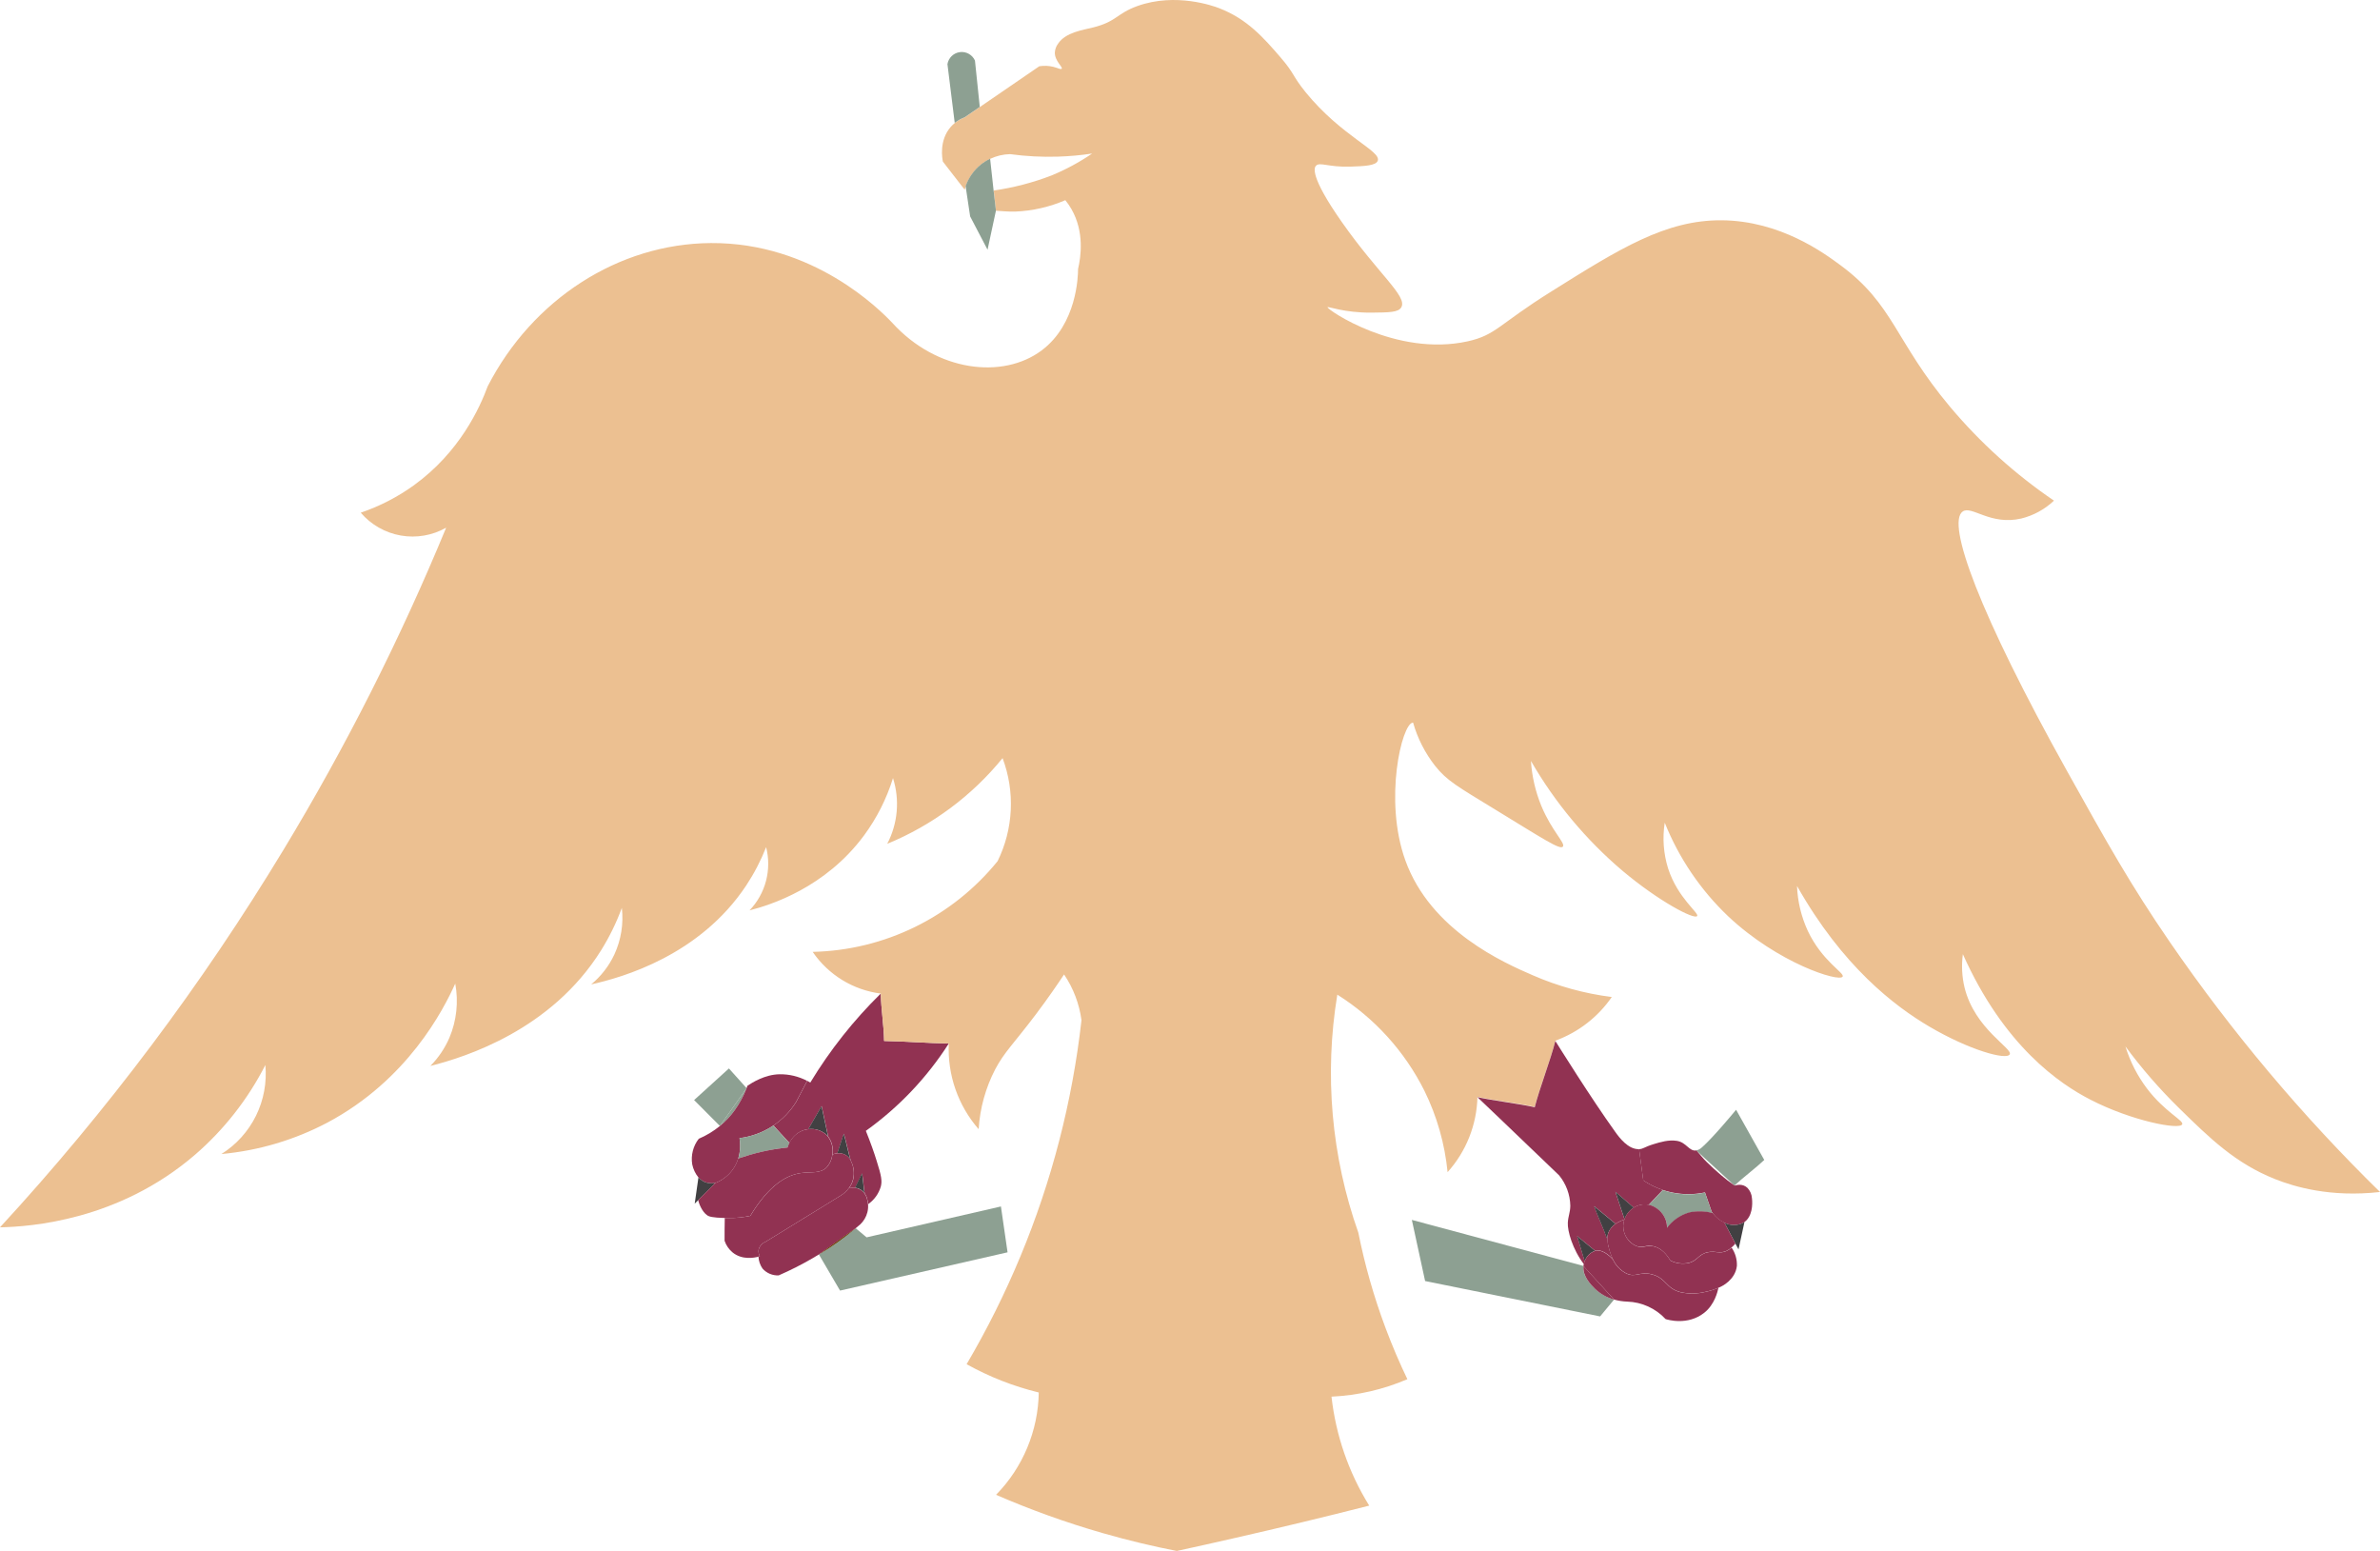
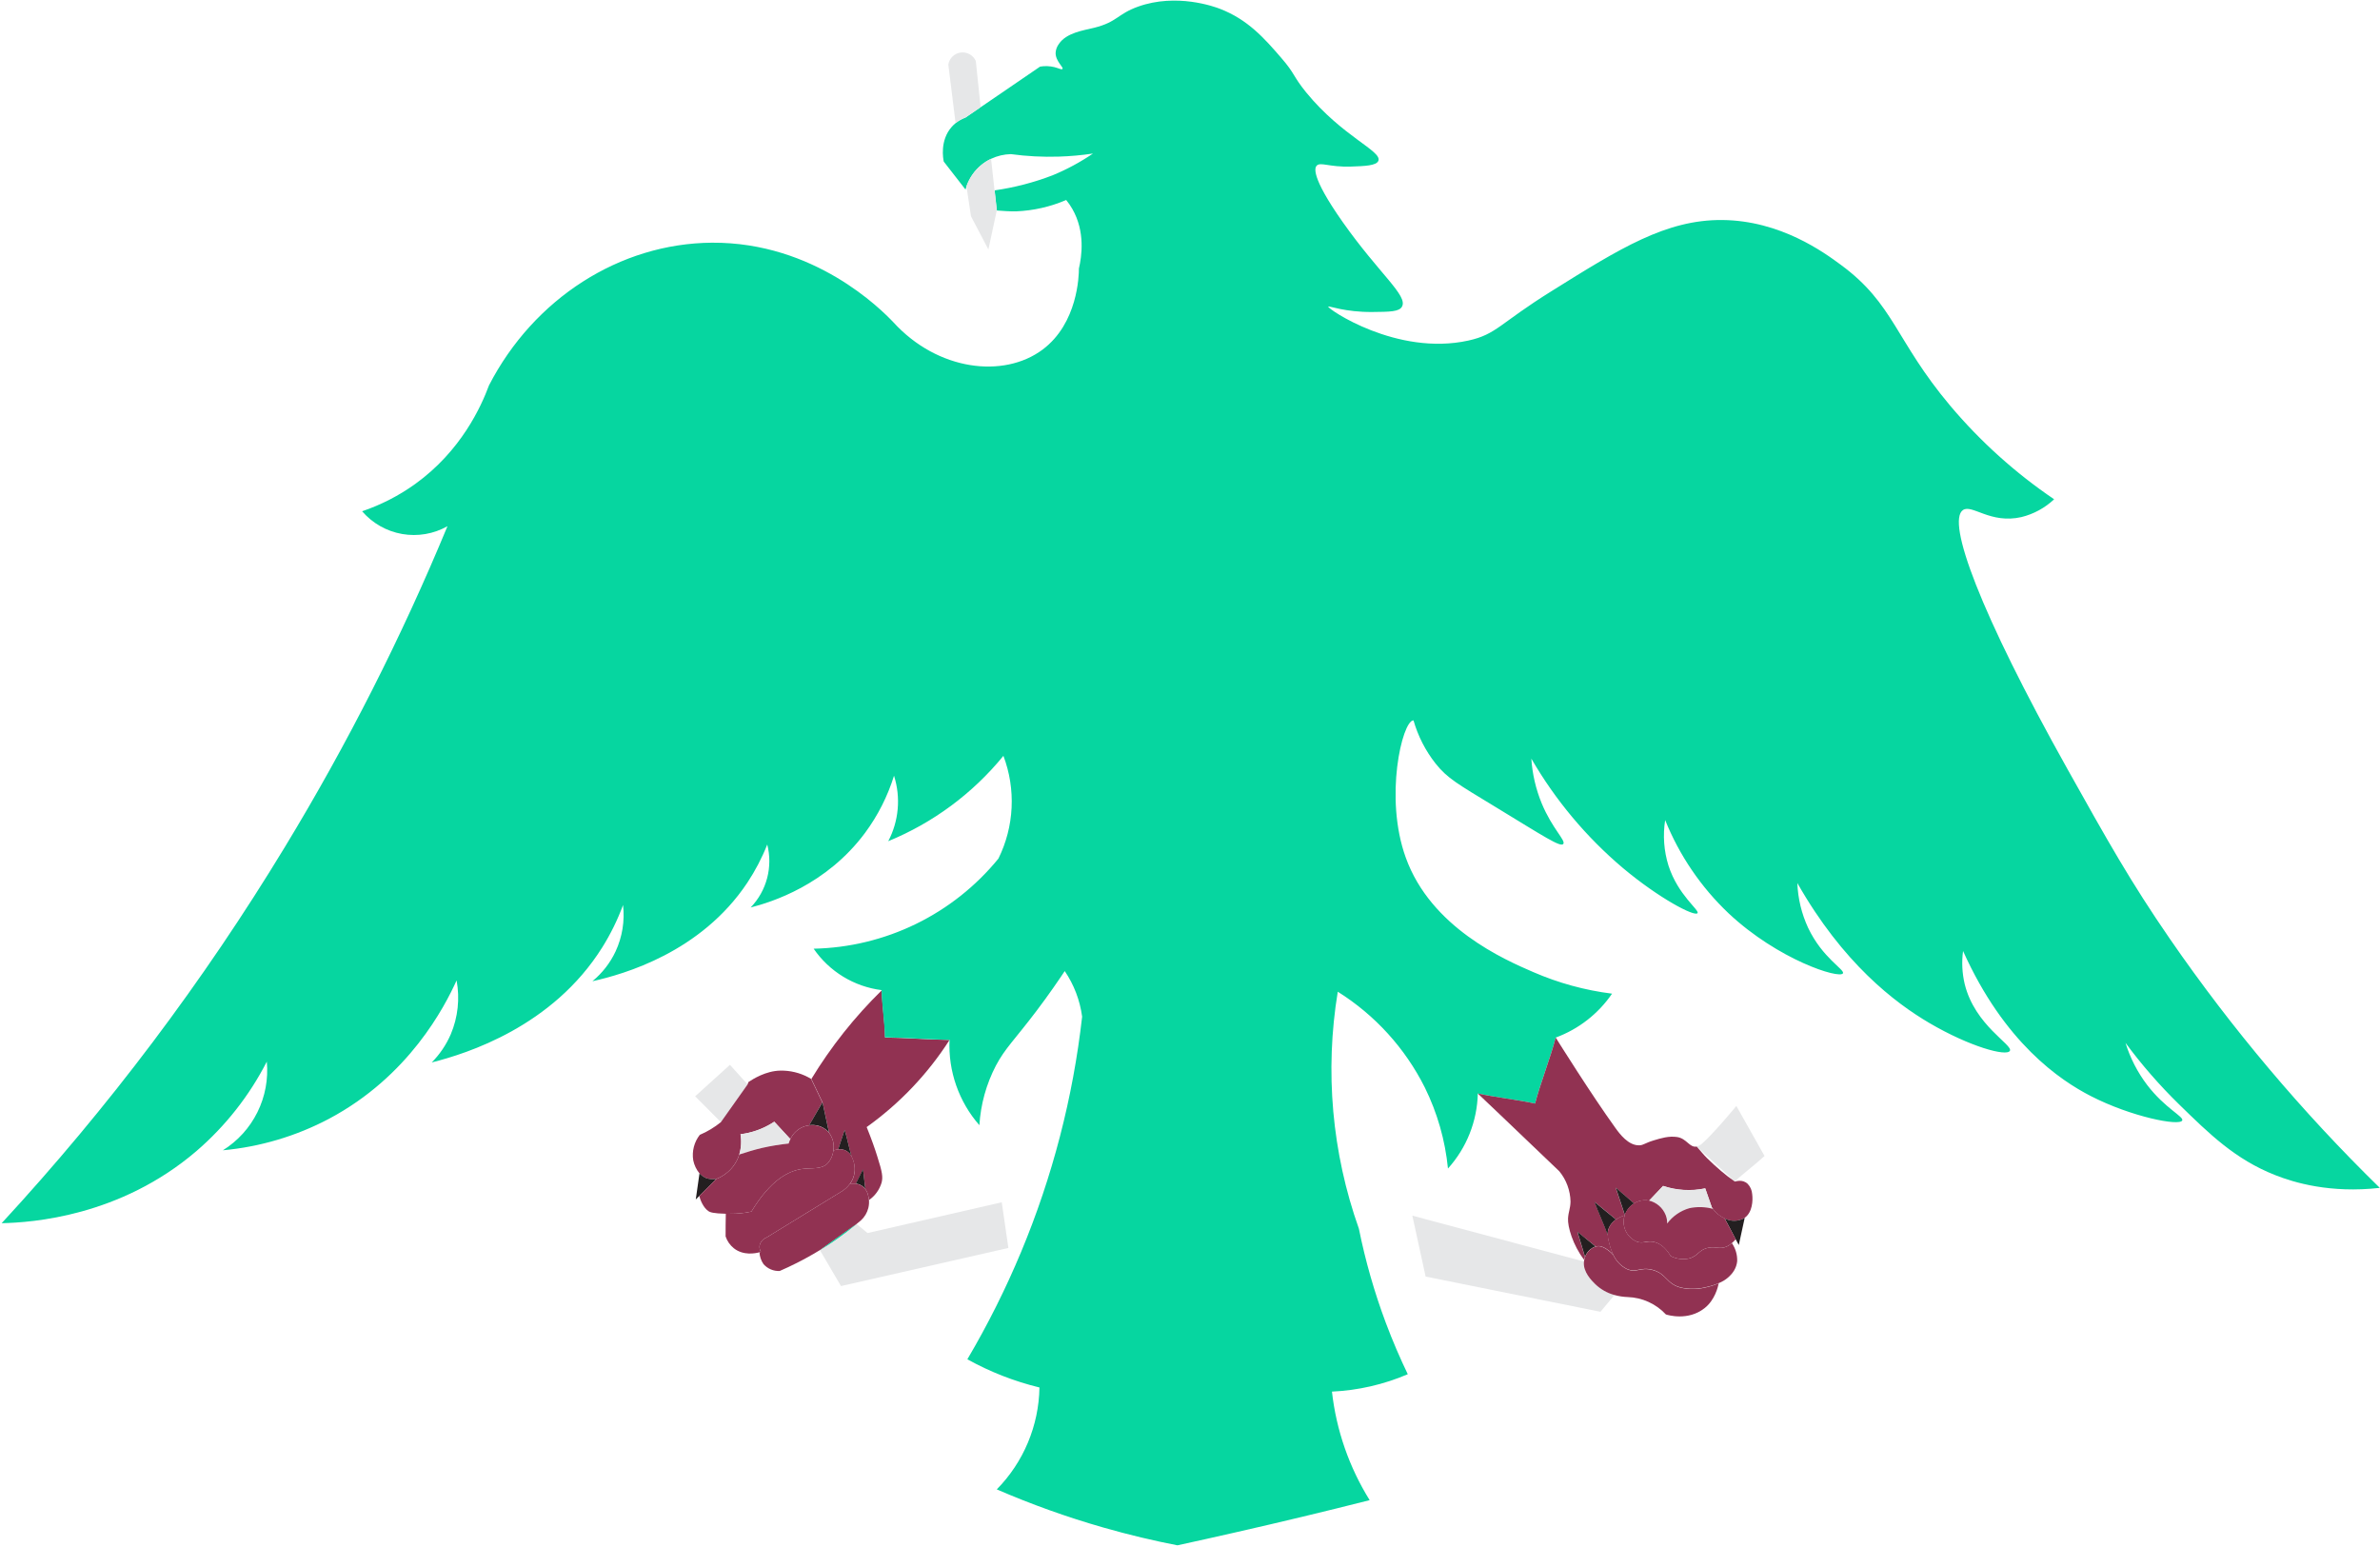
- <svg xmlns="http://www.w3.org/2000/svg" width="221" height="144" viewBox="0 0 221 144" fill="none">
-   <path d="M149.879 120.659C149.469 121.147 148.988 121.728 148.58 122.224L132.332 118.939L131.1 113.263L147.031 117.536C146.927 118.493 147.754 119.312 148.071 119.622C148.573 120.113 149.192 120.466 149.869 120.649L149.879 120.659Z" fill="#8DA092" />
-   <path d="M93.559 116.272L78.005 119.825C77.415 118.822 76.63 117.479 76.04 116.47C77.233 115.738 78.374 114.924 79.455 114.035L80.469 114.882L92.943 112.015L93.559 116.272Z" fill="#8DA092" />
-   <path d="M79.455 114.035C78.374 114.924 77.233 115.738 76.04 116.47L79.455 114.035Z" fill="#6A3E00" />
-   <path d="M69.327 101.029L66.848 104.541L64.452 102.137L67.685 99.201C68.122 99.692 68.891 100.539 69.327 101.029Z" fill="#8DA092" />
-   <path d="M69.328 101.029C69.048 101.75 68.68 102.434 68.233 103.065C67.84 103.618 67.374 104.115 66.848 104.543L69.328 101.029Z" fill="#8DA092" />
-   <path d="M74.949 100.354L73.922 102.312C73.381 103.185 72.659 103.933 71.807 104.504L71.612 104.629C70.717 105.187 69.713 105.543 68.667 105.672C68.776 106.302 68.737 106.949 68.553 107.562C68.428 107.967 68.232 108.347 67.973 108.683C67.567 109.203 67.028 109.604 66.414 109.843C66.092 109.892 65.763 109.861 65.455 109.754C65.229 109.65 65.025 109.503 64.855 109.322C64.567 108.969 64.369 108.551 64.278 108.104C64.21 107.688 64.229 107.262 64.334 106.853C64.438 106.444 64.626 106.062 64.886 105.729C65.592 105.428 66.253 105.029 66.848 104.543C67.374 104.115 67.84 103.618 68.233 103.065C68.68 102.434 69.048 101.75 69.327 101.029C69.356 100.951 69.382 100.878 69.405 100.807C69.803 100.547 70.999 99.765 72.384 99.741C73.276 99.727 74.158 99.937 74.949 100.354Z" fill="#913252" />
-   <path d="M88.102 96.884C86.073 100.054 83.459 102.807 80.401 104.994C80.846 106.1 81.181 107.051 81.402 107.776C81.854 109.191 81.921 109.661 81.789 110.169C81.595 110.83 81.181 111.405 80.617 111.798C80.605 111.668 80.582 111.539 80.549 111.413C80.512 111.191 80.423 110.982 80.29 110.803C80.191 110.2 80.157 109.549 80.058 108.946C79.868 109.345 79.59 109.893 79.401 110.292C79.211 110.271 79.019 110.279 78.832 110.315C79.079 109.994 79.233 109.61 79.278 109.207C79.329 108.707 79.233 108.203 79 107.758C78.766 106.944 78.595 106.071 78.359 105.255C78.174 105.818 77.938 106.522 77.753 107.08C77.61 107.095 77.469 107.125 77.332 107.168H77.306C77.351 106.883 77.338 106.591 77.27 106.31C77.201 106.028 77.077 105.764 76.906 105.531C76.713 104.658 76.487 103.563 76.295 102.692C75.923 103.328 75.445 104.181 75.071 104.817V104.835C74.91 104.853 74.751 104.889 74.598 104.942C74.316 105.043 74.057 105.199 73.836 105.401C73.615 105.604 73.437 105.848 73.311 106.12L71.817 104.499C72.67 103.927 73.391 103.18 73.933 102.306L74.959 100.349C75.073 100.409 75.17 100.466 75.242 100.51C77.072 97.492 79.271 94.714 81.789 92.244C81.815 93.711 82.07 95.179 82.096 96.647C83.972 96.678 86.204 96.858 88.102 96.884Z" fill="#913252" />
-   <path d="M221 110.671C216.379 111.193 213.027 110.178 211.259 109.475C207.564 108.004 205.188 105.674 202.327 102.869C200.522 101.1 198.861 99.189 197.361 97.154C197.796 98.564 198.473 99.888 199.362 101.065C201.028 103.254 202.792 104.026 202.634 104.386C202.395 104.936 197.914 104.06 194.125 102.107C191.266 100.64 186.1 97.154 182.266 88.59C182.127 89.621 182.179 90.668 182.42 91.68C183.371 95.551 186.934 97.347 186.617 97.897C186.3 98.447 182.88 97.506 179.148 95.311C175.92 93.411 171.078 89.717 166.866 82.255C166.921 83.698 167.261 85.116 167.866 86.427C169.202 89.26 171.312 90.337 171.102 90.676C170.774 91.213 165.096 89.425 160.475 85.076C157.911 82.637 155.902 79.673 154.583 76.385C154.36 77.803 154.466 79.253 154.893 80.624C155.787 83.397 157.814 84.782 157.588 85.055C157.312 85.402 154.019 83.674 150.656 80.845C147.261 77.962 144.386 74.512 142.158 70.649C142.251 72.083 142.577 73.492 143.122 74.82C144.097 77.167 145.391 78.293 145.123 78.606C144.856 78.919 143.39 77.944 138.847 75.167C135.315 73.009 134.356 72.485 133.265 71.113C132.328 69.921 131.632 68.556 131.217 67.096C131.207 67.095 131.196 67.095 131.186 67.096C130.172 67.185 128.475 74.26 130.492 79.87C132.844 86.416 139.671 89.398 142.35 90.559C144.681 91.574 147.145 92.251 149.666 92.569C148.381 94.431 146.551 95.847 144.43 96.622C143.962 98.447 142.982 100.937 142.514 102.772C141.087 102.452 138.616 102.154 137.192 101.836C137.132 104.425 136.148 106.906 134.419 108.828C134.16 106.198 133.431 103.637 132.264 101.268C130.433 97.609 127.637 94.523 124.179 92.347C122.955 99.76 123.627 107.364 126.131 114.446C126.732 117.448 127.573 120.396 128.644 123.263C129.291 124.994 129.982 126.592 130.684 128.052C128.451 129.011 126.065 129.561 123.639 129.673C124.04 133.266 125.237 136.722 127.142 139.791C123.046 140.834 118.876 141.838 114.631 142.804C112.838 143.215 111.053 143.613 109.277 144.001C107.115 143.579 104.807 143.036 102.385 142.34C99.014 141.371 95.709 140.184 92.491 138.787C94.981 136.249 96.401 132.847 96.457 129.287C94.116 128.717 91.863 127.833 89.757 126.66C91.652 123.439 93.322 120.09 94.757 116.639C97.668 109.638 99.576 102.259 100.423 94.722C100.221 93.199 99.667 91.744 98.806 90.473C98.24 91.328 97.351 92.634 96.187 94.18C94.108 96.933 93.276 97.652 92.413 99.279C91.517 101.004 90.993 102.898 90.875 104.839C88.96 102.646 87.967 99.795 88.102 96.883C86.215 96.857 83.982 96.677 82.096 96.651C82.07 95.183 81.815 93.716 81.789 92.248C80.522 92.088 79.303 91.66 78.212 90.993C77.122 90.326 76.185 89.434 75.463 88.377C78.763 88.305 82.007 87.515 84.972 86.061C87.937 84.607 90.551 82.524 92.634 79.956C93.361 78.478 93.776 76.866 93.856 75.221C93.936 73.575 93.677 71.93 93.097 70.389C90.243 73.895 86.561 76.63 82.384 78.345C82.872 77.414 83.171 76.395 83.263 75.348C83.355 74.3 83.239 73.245 82.922 72.242C82.328 74.158 81.417 75.96 80.227 77.573C76.622 82.441 71.529 84.031 69.6 84.523C70.334 83.758 70.86 82.817 71.13 81.79C71.399 80.763 71.403 79.684 71.141 78.655C70.65 79.901 70.031 81.092 69.294 82.209C64.987 88.705 57.822 90.749 54.893 91.398C55.809 90.644 56.545 89.695 57.048 88.619C57.672 87.269 57.913 85.772 57.742 84.294C57.236 85.67 56.591 86.99 55.816 88.233C51.203 95.624 43.253 98.14 39.963 98.969C40.711 98.212 41.311 97.322 41.733 96.343C42.4 94.759 42.588 93.013 42.273 91.322C41.174 93.763 37.855 100.256 30.415 104.222C27.354 105.839 24.005 106.833 20.56 107.147C21.937 106.284 23.048 105.055 23.769 103.595C24.489 102.136 24.791 100.504 24.64 98.883C23.017 102.062 20.795 104.895 18.096 107.225C10.998 113.328 2.835 113.891 0 113.953C9.925 103.176 18.747 91.428 26.334 78.885C32.119 69.322 37.165 59.329 41.429 48.993C40.15 49.717 38.661 49.974 37.215 49.72C35.768 49.466 34.455 48.718 33.497 47.601C35.259 47.002 36.923 46.144 38.435 45.054C42.702 41.965 44.552 37.851 45.288 35.862C49.446 27.781 57.427 22.629 66.001 22.567C75.539 22.507 81.727 28.784 82.865 29.984C86.984 34.512 93.112 35.239 96.727 32.533C100.004 30.077 100.106 25.627 100.106 24.973C100.366 23.862 100.711 21.537 99.49 19.412C99.324 19.122 99.135 18.845 98.923 18.586C97.454 19.219 95.882 19.578 94.284 19.644C93.765 19.663 92.933 19.6 92.483 19.566C92.418 18.969 92.348 18.333 92.275 17.689C94.117 17.425 95.924 16.954 97.66 16.284C98.978 15.74 100.235 15.06 101.413 14.256C100.361 14.414 99.3 14.51 98.237 14.543C96.751 14.589 95.264 14.512 93.791 14.311C93.154 14.325 92.527 14.473 91.951 14.746C91.638 14.893 91.344 15.078 91.075 15.296C90.433 15.818 89.948 16.508 89.674 17.29C89.627 17.423 89.596 17.533 89.575 17.611L87.553 15.004C87.504 14.769 87.166 13.033 88.304 11.758C88.411 11.638 88.528 11.526 88.653 11.425C88.931 11.203 89.242 11.027 89.575 10.903L90.979 9.941L96.504 6.153C96.946 6.082 97.398 6.101 97.832 6.211C98.258 6.32 98.487 6.471 98.583 6.385C98.734 6.245 97.933 5.671 97.949 4.879C97.966 4.577 98.073 4.287 98.255 4.047C98.957 3.004 100.522 2.793 101.53 2.543C103.695 1.995 103.695 1.252 105.61 0.562C109.191 -0.724 112.729 0.575 113.194 0.754C115.806 1.756 117.352 3.523 118.893 5.311C120.234 6.857 119.964 6.988 121.232 8.557C124.595 12.684 128.285 14.013 127.932 14.928C127.753 15.39 126.671 15.426 125.39 15.471C123.34 15.539 122.547 15.009 122.194 15.393C122.053 15.544 121.562 16.294 124.618 20.645C128.018 25.481 130.695 27.502 130.125 28.524C129.865 29.003 129.013 29.011 127.352 29.027C124.829 29.048 123.303 28.427 123.272 28.524C123.202 28.727 129.637 33.156 136.285 31.691C138.925 31.107 139.143 30.127 144.063 27.056C150.389 23.093 154.679 20.406 159.888 20.453C165.314 20.5 169.368 23.492 170.899 24.624C175.855 28.273 175.962 31.662 181.063 37.755C183.869 41.096 187.12 44.033 190.726 46.483C189.872 47.291 188.825 47.863 187.685 48.144C184.806 48.803 183.088 46.916 182.256 47.487C180.697 48.548 183.815 57.018 191.96 71.624C195.687 78.303 197.834 82.151 201.508 87.498C207.246 95.835 213.773 103.595 221 110.671Z" fill="#ECC091" />
-   <path d="M154.401 110.484L153.102 111.858C152.936 111.825 152.766 111.815 152.598 111.827C152.281 111.851 151.974 111.953 151.706 112.124L149.999 110.651C150.243 111.41 150.599 112.44 150.844 113.201C150.837 113.212 150.832 113.224 150.831 113.237C150.538 113.325 150.261 113.458 150.009 113.631V113.615C149.401 113.107 148.637 112.492 148.026 111.983C148.354 112.909 148.926 114.126 149.253 115.054C149.272 115.349 149.326 115.641 149.414 115.923C149.503 116.271 149.628 116.609 149.786 116.931C149.726 116.856 148.991 116.058 148.346 116.097C148.272 116.101 148.199 116.114 148.128 116.134L146.449 114.765L147.156 117.111C147.123 117.196 147.096 117.283 147.075 117.372C146.017 115.993 145.542 114.275 145.583 113.529C145.617 112.901 145.802 112.612 145.815 111.947C145.793 110.916 145.427 109.923 144.775 109.126L139.577 104.144L137.189 101.866C138.618 102.184 141.087 102.481 142.512 102.802C142.979 100.977 143.959 98.485 144.427 96.652C144.648 97.004 147.727 101.947 149.973 105.072C150.36 105.615 151.184 106.733 152.205 106.694L152.59 109.59C153.151 109.969 153.76 110.27 154.401 110.484Z" fill="#913252" />
-   <path d="M163.825 107.698C162.991 108.48 161.889 109.301 161.055 110.073L157.51 106.811C157.697 106.771 157.871 106.681 158.011 106.551C159.03 105.662 160.893 103.422 161.208 103.036L163.825 107.698Z" fill="#8DA092" />
-   <path d="M90.979 9.929L89.575 10.891C89.242 11.015 88.931 11.191 88.653 11.413C88.447 9.739 88.182 7.627 87.977 5.954C88.025 5.668 88.163 5.406 88.371 5.205C88.579 5.004 88.846 4.876 89.132 4.839C89.418 4.801 89.709 4.858 89.961 4.999C90.213 5.14 90.413 5.359 90.532 5.623C90.68 6.996 90.83 8.571 90.979 9.929Z" fill="#8DA092" />
-   <path d="M92.481 19.554C92.223 20.771 91.963 21.981 91.701 23.186L90.085 20.094C89.968 19.335 89.781 18.042 89.664 17.283C89.938 16.501 90.422 15.811 91.064 15.289C91.333 15.071 91.627 14.886 91.94 14.739L92.262 17.68C92.346 18.331 92.416 18.968 92.481 19.554Z" fill="#8DA092" />
-   <path d="M66.414 109.843L64.509 111.754C64.625 110.942 64.74 110.132 64.855 109.322C65.025 109.503 65.229 109.65 65.455 109.755C65.763 109.861 66.092 109.892 66.414 109.843Z" fill="#414042" />
-   <path d="M76.893 105.536C76.832 105.46 76.766 105.389 76.695 105.323C76.473 105.129 76.212 104.986 75.93 104.903C75.648 104.82 75.352 104.799 75.061 104.84V104.822C75.435 104.186 75.913 103.334 76.285 102.698C76.474 103.568 76.7 104.663 76.893 105.536Z" fill="#414042" />
-   <path d="M73.301 106.126C73.235 106.258 73.182 106.397 73.142 106.54C72.317 106.626 71.498 106.761 70.689 106.944C70.008 107.101 69.13 107.374 68.553 107.562C68.737 106.949 68.776 106.302 68.667 105.672C69.713 105.543 70.717 105.187 71.612 104.629L71.807 104.504L73.301 106.126Z" fill="#8DA092" />
-   <path d="M77.293 107.174C77.248 107.615 77.066 108.032 76.773 108.365C76.178 109.001 75.313 108.772 74.349 108.915C73.127 109.095 71.459 109.916 69.671 112.883C69.016 113.027 68.347 113.095 67.677 113.086H67.293C66.131 113.055 65.822 112.951 65.658 112.826C65.18 112.492 64.907 111.751 64.826 111.428L66.406 109.843C67.021 109.604 67.559 109.203 67.966 108.683C68.224 108.347 68.42 107.967 68.545 107.562C69.114 107.374 70.001 107.101 70.681 106.944C71.491 106.761 72.31 106.626 73.135 106.54C73.174 106.397 73.227 106.258 73.293 106.126C73.419 105.853 73.597 105.609 73.818 105.406C74.039 105.204 74.298 105.048 74.58 104.947C74.733 104.894 74.892 104.858 75.053 104.84C75.344 104.799 75.64 104.82 75.922 104.903C76.204 104.986 76.465 105.129 76.688 105.323C76.759 105.389 76.825 105.46 76.885 105.536C77.058 105.769 77.183 106.033 77.253 106.314C77.323 106.595 77.337 106.887 77.293 107.174Z" fill="#913252" />
-   <path d="M78.987 107.752C78.878 107.522 78.698 107.333 78.473 107.213C78.249 107.093 77.992 107.049 77.74 107.088C77.924 106.527 78.161 105.823 78.346 105.263C78.582 106.066 78.746 106.939 78.987 107.752Z" fill="#414042" />
-   <path d="M79.266 109.204C79.22 109.608 79.066 109.991 78.819 110.312C78.619 110.578 78.375 110.806 78.096 110.985L71.079 115.302C70.921 115.364 70.78 115.463 70.669 115.592C70.558 115.72 70.48 115.874 70.442 116.04C70.413 116.245 70.455 116.455 70.559 116.634L70.429 116.676C70.047 116.78 68.935 117.004 68.046 116.3C67.692 116.014 67.427 115.633 67.282 115.2C67.282 114.525 67.282 113.764 67.3 113.086H67.685C68.355 113.095 69.024 113.027 69.678 112.883C71.466 109.916 73.135 109.095 74.356 108.915C75.32 108.772 76.175 109.001 76.781 108.365C77.074 108.032 77.256 107.615 77.301 107.174H77.327C77.464 107.13 77.605 107.1 77.748 107.085C77.999 107.047 78.256 107.091 78.481 107.21C78.706 107.33 78.886 107.519 78.995 107.75C79.226 108.197 79.32 108.703 79.266 109.204Z" fill="#913252" />
-   <path d="M80.276 110.797C80.175 110.651 80.043 110.528 79.889 110.438C79.736 110.348 79.565 110.293 79.388 110.276C79.577 109.877 79.855 109.33 80.045 108.931C80.144 109.546 80.178 110.198 80.276 110.797Z" fill="#414042" />
-   <path d="M80.544 112.549C80.435 112.986 80.201 113.382 79.871 113.688L79.455 114.035L76.04 116.47C75.851 116.587 75.658 116.702 75.461 116.817C74.441 117.411 73.388 117.944 72.306 118.415C72.024 118.428 71.743 118.378 71.483 118.268C71.223 118.158 70.991 117.991 70.804 117.779C70.579 117.453 70.449 117.071 70.429 116.676L70.559 116.634C70.455 116.455 70.413 116.246 70.442 116.04C70.48 115.874 70.558 115.72 70.669 115.592C70.78 115.463 70.921 115.364 71.079 115.302L78.096 110.985C78.375 110.806 78.619 110.578 78.819 110.312C79.006 110.276 79.198 110.268 79.388 110.289C79.565 110.306 79.736 110.362 79.889 110.452C80.043 110.542 80.175 110.664 80.276 110.81C80.41 110.99 80.499 111.199 80.536 111.42C80.569 111.547 80.592 111.676 80.604 111.806C80.625 112.055 80.605 112.306 80.544 112.549Z" fill="#913252" />
-   <path d="M79.455 114.035C78.374 114.924 77.233 115.738 76.04 116.47L79.455 114.035Z" fill="#6A3E00" />
-   <path d="M161.985 113.459L161.938 113.493C161.661 113.648 161.35 113.732 161.032 113.738C160.715 113.743 160.401 113.67 160.119 113.524C159.694 113.329 159.326 113.027 159.051 112.648C159.009 112.596 158.973 112.541 158.936 112.487L158.32 110.711C157.338 110.917 156.325 110.924 155.34 110.731C154.355 110.539 153.418 110.151 152.585 109.59L152.2 106.694C152.6 106.678 152.668 106.498 153.546 106.23C154.191 106.034 154.939 105.805 155.703 105.922C156.605 106.058 156.85 106.934 157.523 106.811C157.783 107.095 158.17 107.593 158.466 107.872C158.895 108.295 159.347 108.709 159.789 109.087C160.197 109.438 160.624 109.767 161.067 110.073C161.182 110.057 161.78 109.833 162.26 110.286C162.51 110.548 162.659 110.889 162.681 111.251C162.754 111.84 162.707 112.948 161.985 113.459Z" fill="#913252" />
-   <path d="M161.985 113.459C161.808 114.27 161.611 115.187 161.434 115.998C161.34 115.829 161.244 115.649 161.145 115.464C160.805 114.822 160.444 114.108 160.124 113.524C160.406 113.67 160.72 113.743 161.038 113.738C161.355 113.732 161.666 113.648 161.943 113.493L161.985 113.459Z" fill="#414042" />
-   <path d="M151.709 112.127C151.309 112.377 151.006 112.755 150.849 113.201C150.604 112.44 150.248 111.41 150.004 110.651L151.709 112.127Z" fill="#414042" />
-   <path d="M159.051 112.648C158.342 112.456 157.597 112.433 156.878 112.583C156.047 112.818 155.316 113.321 154.799 114.014C154.806 113.747 154.76 113.481 154.664 113.232C154.532 112.897 154.321 112.598 154.05 112.362C153.778 112.125 153.454 111.958 153.105 111.874L154.404 110.5C155.666 110.924 157.018 111.002 158.32 110.727L158.936 112.502C158.97 112.541 159.007 112.596 159.051 112.648Z" fill="#8DA092" />
-   <path d="M161.145 115.464C161.035 115.592 160.915 115.712 160.787 115.823C160.648 115.95 160.491 116.055 160.322 116.136C159.664 116.428 159.313 116.118 158.609 116.254C157.707 116.426 157.666 117.036 156.79 117.257C156.215 117.378 155.617 117.296 155.095 117.025C154.802 116.525 154.316 115.912 153.596 115.722C152.876 115.531 152.556 115.915 151.94 115.683C151.576 115.525 151.267 115.263 151.051 114.929C150.835 114.596 150.722 114.206 150.727 113.808C150.73 113.611 150.764 113.416 150.828 113.23C150.83 113.217 150.834 113.204 150.841 113.193C150.998 112.748 151.301 112.369 151.701 112.119C151.969 111.948 152.276 111.845 152.593 111.822C152.761 111.81 152.931 111.82 153.097 111.853C153.446 111.937 153.771 112.105 154.042 112.341C154.313 112.577 154.524 112.876 154.656 113.211C154.752 113.46 154.798 113.726 154.791 113.993C155.309 113.3 156.039 112.797 156.87 112.562C157.59 112.412 158.334 112.435 159.043 112.627C159.32 113.007 159.691 113.309 160.119 113.503C160.444 114.108 160.805 114.822 161.145 115.464Z" fill="#913252" />
-   <path d="M150.012 113.634C149.728 113.822 149.505 114.088 149.367 114.4C149.282 114.608 149.24 114.832 149.245 115.057C148.918 114.129 148.346 112.912 148.019 111.986C148.629 112.494 149.393 113.11 150.001 113.618L150.012 113.634Z" fill="#414042" />
-   <path d="M161.283 117.528C161.143 118.832 159.862 119.432 159.802 119.458L159.571 119.562C159.18 119.73 158.773 119.858 158.357 119.942C157.612 120.126 156.836 120.138 156.085 119.979C154.664 119.619 154.75 118.675 153.411 118.318C152.247 118.011 151.917 118.655 151.005 118.222C150.465 117.94 150.034 117.487 149.778 116.934C149.62 116.611 149.495 116.273 149.406 115.925C149.319 115.643 149.264 115.352 149.245 115.057C149.24 114.832 149.282 114.608 149.367 114.4C149.505 114.088 149.728 113.822 150.012 113.634C150.263 113.46 150.541 113.327 150.833 113.24C150.769 113.426 150.735 113.622 150.732 113.819C150.727 114.216 150.84 114.606 151.056 114.94C151.272 115.273 151.582 115.535 151.945 115.693C152.561 115.925 152.907 115.56 153.601 115.732C154.295 115.904 154.807 116.514 155.1 117.036C155.622 117.307 156.22 117.389 156.795 117.268C157.663 117.057 157.705 116.436 158.614 116.264C159.318 116.128 159.669 116.439 160.327 116.147C160.496 116.066 160.653 115.96 160.792 115.834C161.133 116.331 161.306 116.925 161.283 117.528Z" fill="#913252" />
-   <path d="M148.12 116.134C147.894 116.211 147.69 116.339 147.521 116.508C147.353 116.677 147.225 116.882 147.148 117.109L146.441 114.762L148.12 116.134Z" fill="#414042" />
-   <path d="M159.571 119.562C159.495 119.906 159.222 121.126 158.243 121.892C156.709 123.099 154.83 122.526 154.661 122.471C154.205 121.979 153.656 121.582 153.047 121.304C152.437 121.026 151.778 120.871 151.109 120.85C150.693 120.835 150.28 120.771 149.879 120.659L147.616 118.185L147.031 117.544C147.037 117.489 147.046 117.434 147.06 117.38C147.08 117.291 147.107 117.204 147.14 117.119C147.217 116.893 147.345 116.687 147.513 116.518C147.682 116.349 147.887 116.221 148.112 116.144C148.183 116.124 148.257 116.112 148.33 116.108C148.975 116.068 149.71 116.866 149.77 116.942C150.026 117.495 150.457 117.948 150.997 118.23C151.909 118.662 152.239 118.018 153.403 118.326C154.742 118.681 154.656 119.63 156.078 119.987C156.828 120.146 157.604 120.133 158.349 119.95C158.769 119.864 159.178 119.733 159.571 119.562Z" fill="#913252" />
-   <path d="M149.877 120.659C149.2 120.477 148.581 120.123 148.078 119.632C147.761 119.319 146.935 118.501 147.039 117.547L147.624 118.188L149.877 120.659Z" fill="#913252" />
+ <svg xmlns="http://www.w3.org/2000/svg" width="851" height="553" viewBox="0 0 851 553" fill="none">
+   <path d="M577.27 463.05C575.69 464.92 573.84 467.15 572.27 469.05L509.75 456.45L505 434.67L566.3 451.06C565.9 454.73 569.08 457.87 570.3 459.06C572.232 460.943 574.615 462.299 577.22 463L577.27 463.05Z" fill="#E6E7E8" />
+   <path d="M360.56 446.22L300.71 459.85C298.44 456 295.42 450.85 293.15 446.98C297.739 444.171 302.129 441.05 306.29 437.64L310.19 440.89L358.19 429.89L360.56 446.22Z" fill="#E6E7E8" />
+   <path d="M306.29 437.64C302.13 441.057 297.739 444.184 293.15 447L306.29 437.64Z" fill="#06D6A0" />
+   <path d="M267.32 387.75L258.07 400.81L257.78 401.23L248.56 392L261 380.74C262.68 382.62 265.64 385.87 267.32 387.75Z" fill="#E6E7E8" />
+   <path d="M289.37 402.3V402.37C288.75 402.439 288.14 402.576 287.55 402.78C286.466 403.166 285.469 403.765 284.619 404.541C283.769 405.317 283.083 406.255 282.6 407.3L276.85 401.08L276.1 401.56C272.659 403.7 268.792 405.065 264.77 405.56C265.187 407.978 265.036 410.46 264.33 412.81C263.849 414.365 263.094 415.821 262.1 417.11C260.537 419.106 258.464 420.644 256.1 421.56C254.861 421.746 253.595 421.629 252.41 421.22C251.54 420.821 250.756 420.257 250.1 419.56C248.994 418.205 248.232 416.603 247.88 414.89C247.619 413.292 247.692 411.658 248.095 410.09C248.498 408.522 249.222 407.054 250.22 405.78C252.938 404.625 255.479 403.093 257.77 401.23L258.06 400.81L267.31 387.75C267.42 387.45 267.52 387.17 267.61 386.9C269.14 385.9 273.74 382.9 279.07 382.81C282.505 382.754 285.899 383.562 288.94 385.16C289.38 385.39 289.75 385.61 290.03 385.78L294.03 394.15C292.65 396.59 290.81 399.86 289.37 402.3Z" fill="#913252" />
+   <path d="M339.52 371.85C331.717 384.025 321.66 394.598 309.89 403C311.6 407.24 312.89 410.89 313.74 413.67C315.48 419.1 315.74 420.9 315.23 422.85C314.483 425.386 312.892 427.592 310.72 429.1C310.674 428.6 310.587 428.105 310.46 427.62C310.318 426.772 309.975 425.969 309.46 425.28C309.08 422.97 308.95 420.47 308.57 418.16C307.84 419.69 306.77 421.79 306.04 423.32C305.31 423.24 304.571 423.27 303.85 423.41C304.801 422.177 305.396 420.707 305.57 419.16C305.765 417.242 305.393 415.309 304.5 413.6C303.6 410.48 302.94 407.13 302.03 404C301.32 406.16 300.41 408.86 299.7 411C299.15 411.059 298.607 411.173 298.08 411.34H298C298.173 410.243 298.125 409.123 297.861 408.045C297.597 406.967 297.12 405.952 296.46 405.06C295.72 401.71 294.85 397.51 294.11 394.17L290.11 385.8C297.15 374.22 305.613 363.567 315.3 354.09C315.4 359.72 316.38 365.35 316.48 370.98C323.67 371.06 332.26 371.75 339.52 371.85Z" fill="#913252" />
+   <path d="M850.93 424.74C833.15 426.74 820.25 422.85 813.45 420.15C799.23 414.51 790.09 405.57 779.08 394.81C772.144 388.025 765.764 380.695 760 372.89C761.676 378.299 764.281 383.375 767.7 387.89C774.11 396.29 780.9 399.25 780.29 400.63C779.37 402.74 762.13 399.38 747.55 391.89C736.6 386.26 716.67 372.89 701.92 340.04C701.384 343.993 701.585 348.01 702.51 351.89C706.17 366.74 719.88 373.63 718.66 375.74C717.44 377.85 704.28 374.24 689.92 365.82C677.5 358.53 658.92 344.36 642.66 315.74C642.873 321.275 644.182 326.714 646.51 331.74C651.65 342.61 659.77 346.74 658.96 348.04C657.7 350.1 635.85 343.24 618.07 326.56C608.207 317.207 600.475 305.839 595.4 293.23C594.538 298.679 594.945 304.254 596.59 309.52C600.03 320.16 607.83 325.47 606.96 326.52C605.9 327.85 593.23 321.22 580.29 310.37C567.21 299.312 556.134 286.082 547.55 271.26C547.909 276.76 549.162 282.164 551.26 287.26C555.01 296.31 559.99 300.58 558.96 301.78C557.93 302.98 552.29 299.24 534.81 288.59C521.19 280.31 517.5 278.3 513.3 273C509.695 268.425 507.018 263.191 505.42 257.59H505.3C501.4 257.93 494.87 285.07 502.63 306.59C511.63 331.7 537.95 343.14 548.26 347.59C557.229 351.485 566.708 354.081 576.41 355.3C571.486 362.498 564.444 367.986 556.26 371C554.46 378 550.69 387.55 548.89 394.59C543.4 393.36 533.89 392.22 528.41 391C528.181 400.929 524.394 410.447 517.74 417.82C516.746 407.733 513.938 397.908 509.45 388.82C502.405 374.783 491.645 362.947 478.34 354.6C473.648 383.031 476.246 412.187 485.89 439.34C488.199 450.798 491.419 462.054 495.52 473C498.01 479.64 500.67 485.77 503.37 491.37C494.779 495.051 485.596 497.158 476.26 497.59C477.804 511.37 482.41 524.63 489.74 536.4C473.98 540.4 457.933 544.253 441.6 547.96C434.7 549.533 427.833 551.063 421 552.55C412.68 550.93 403.8 548.85 394.48 546.18C381.51 542.462 368.793 537.909 356.41 532.55C365.989 522.815 371.453 509.766 371.67 496.11C362.664 493.921 353.993 490.531 345.89 486.03C353.18 473.674 359.609 460.831 365.13 447.59C376.33 420.737 383.67 392.432 386.93 363.52C386.151 357.677 384.022 352.096 380.71 347.22C378.53 350.5 375.11 355.51 370.63 361.44C362.63 372 359.43 374.76 356.11 381C352.663 387.616 350.646 394.884 350.19 402.33C342.824 393.917 339.001 382.98 339.52 371.81C332.26 371.71 323.67 371.02 316.41 370.92C316.31 365.29 315.33 359.66 315.23 354.03C310.364 353.415 305.683 351.778 301.495 349.226C297.307 346.673 293.706 343.263 290.93 339.22C303.619 338.956 316.1 335.938 327.508 330.374C338.916 324.811 348.978 316.836 357 307C359.801 301.326 361.404 295.136 361.71 288.815C362.017 282.495 361.019 276.179 358.78 270.26C347.811 283.706 333.656 294.197 317.6 300.78C319.477 297.209 320.626 293.301 320.981 289.282C321.337 285.264 320.891 281.215 319.67 277.37C317.385 284.72 313.879 291.633 309.3 297.82C295.43 316.49 275.83 322.59 268.41 324.48C271.232 321.542 273.258 317.933 274.295 313.994C275.333 310.055 275.348 305.917 274.34 301.97C272.451 306.749 270.068 311.317 267.23 315.6C250.66 340.52 223.09 348.36 211.82 350.85C215.343 347.959 218.175 344.317 220.11 340.19C222.514 335.012 223.438 329.27 222.78 323.6C220.834 328.877 218.351 333.94 215.37 338.71C197.62 367.06 167.03 376.71 154.37 379.89C157.248 376.988 159.558 373.572 161.18 369.82C163.747 363.743 164.471 357.045 163.26 350.56C159.03 359.92 146.26 384.83 117.63 400.04C105.854 406.26 92.963 410.087 79.7 411.3C85 407.993 89.276 403.276 92.049 397.678C94.821 392.08 95.982 385.82 95.4 379.6C89.157 391.796 80.605 402.663 70.22 411.6C42.91 434.97 11.5 437.13 0.59 437.37C38.77 396.016 72.706 350.937 101.89 302.81C124.159 266.13 143.586 227.797 160 188.15C155.08 190.926 149.35 191.911 143.785 190.937C138.221 189.964 133.165 187.092 129.48 182.81C136.262 180.511 142.665 177.218 148.48 173.04C164.9 161.19 172.02 145.41 174.85 137.78C190.85 106.78 221.56 87.02 254.55 86.78C291.25 86.55 315.06 110.63 319.44 115.23C335.29 132.6 358.87 135.39 372.78 125.01C385.39 115.59 385.78 98.52 385.78 96.01C386.78 91.75 388.11 82.83 383.41 74.68C382.772 73.565 382.043 72.504 381.23 71.51C375.577 73.939 369.528 75.314 363.38 75.57C361.38 75.64 358.18 75.4 356.45 75.27C356.2 72.98 355.93 70.54 355.65 68.07C362.737 67.058 369.688 65.249 376.37 62.68C381.439 60.593 386.279 57.986 390.81 54.9C386.752 55.507 382.661 55.875 378.56 56C372.842 56.179 367.119 55.882 361.45 55.11C358.999 55.165 356.587 55.734 354.37 56.78C353.166 57.345 352.034 58.053 351 58.89C348.53 60.892 346.664 63.54 345.61 66.54C345.43 67.05 345.31 67.47 345.23 67.77L337.45 57.77C337.26 56.87 335.96 50.21 340.34 45.32C340.751 44.858 341.199 44.43 341.68 44.04C342.751 43.191 343.949 42.516 345.23 42.04L350.63 38.35L371.89 23.82C373.588 23.532 375.327 23.593 377 24C378.64 24.42 379.52 25 379.89 24.67C380.47 24.13 377.39 21.93 377.45 18.89C377.517 17.733 377.928 16.622 378.63 15.7C381.33 11.7 387.35 10.89 391.23 9.93C399.52 7.87 399.52 5.02 406.93 2.37C420.71 -2.56 434.32 2.42 436.11 3.11C446.16 6.95 452.11 13.73 458.04 20.59C463.2 26.52 462.16 27.02 467.04 33.04C480 48.87 494.22 54 492.86 57.48C492.17 59.25 488.01 59.39 483.08 59.56C475.19 59.82 472.14 57.79 470.78 59.26C470.24 59.84 468.35 62.72 480.11 79.41C493.19 97.96 503.49 105.71 501.3 109.63C500.3 111.47 497.02 111.5 490.63 111.56C480.92 111.64 475.05 109.26 474.93 109.63C474.66 110.41 499.42 127.4 525 121.78C535.16 119.54 536 115.78 554.93 104C579.27 88.8 595.78 78.49 615.82 78.67C636.7 78.85 652.3 90.33 658.19 94.67C677.26 108.67 677.67 121.67 697.3 145.04C708.096 157.855 720.608 169.121 734.48 178.52C731.196 181.618 727.165 183.813 722.78 184.89C711.7 187.42 705.09 180.18 701.89 182.37C695.94 186.44 707.89 218.93 739.23 274.96C753.57 300.58 761.83 315.34 775.97 335.85C798.033 367.827 823.137 397.595 850.93 424.74Z" fill="#06D6A0" />
+   <path d="M630.93 413.33C627.72 416.33 623.48 419.48 620.27 422.44L606.63 409.93C607.352 409.777 608.019 409.431 608.56 408.93C612.48 405.52 619.65 396.93 620.86 395.45L630.93 413.33Z" fill="#E6E7E8" />
+   <path d="M350.63 38.3L345.23 42C343.949 42.476 342.751 43.151 341.68 44C340.89 37.58 339.87 29.48 339.08 23.06C339.264 21.965 339.796 20.958 340.596 20.188C341.396 19.417 342.423 18.925 343.525 18.783C344.626 18.64 345.744 18.856 346.714 19.397C347.683 19.939 348.453 20.778 348.91 21.79C349.48 27.05 350.06 33.09 350.63 38.3Z" fill="#E6E7E8" />
+   <path d="M356.41 75.26C355.417 79.927 354.417 84.57 353.41 89.19L347.19 77.33C346.74 74.42 346.02 69.46 345.57 66.55C346.634 63.542 348.514 60.89 351 58.89C352.034 58.053 353.166 57.345 354.37 56.78L355.61 68.06C355.89 70.53 356.16 73 356.41 75.26Z" fill="#E6E7E8" />
+   <path d="M256.11 421.56L248.78 428.89C249.233 425.777 249.677 422.667 250.11 419.56C250.766 420.257 251.55 420.821 252.42 421.22C253.605 421.629 254.871 421.746 256.11 421.56Z" fill="#231F20" />
+   <path d="M296.43 405C296.198 404.708 295.944 404.434 295.67 404.18C294.816 403.439 293.812 402.89 292.726 402.571C291.641 402.252 290.5 402.169 289.38 402.33V402.26C290.82 399.82 292.66 396.55 294.09 394.11C294.82 397.49 295.69 401.69 296.43 405Z" fill="#231F20" />
+   <path d="M282.61 407.3C282.355 407.809 282.151 408.341 282 408.89C278.826 409.221 275.674 409.738 272.56 410.44C269.94 411.04 266.56 412.09 264.34 412.81C265.046 410.46 265.197 407.978 264.78 405.56C268.802 405.065 272.669 403.7 276.11 401.56L276.86 401.08L282.61 407.3Z" fill="#E6E7E8" />
+   <path d="M298 411.32C297.827 413.015 297.128 414.613 296 415.89C293.71 418.33 290.38 417.45 286.67 418C281.97 418.69 275.55 421.84 268.67 433.22C266.152 433.773 263.578 434.035 261 434H259.52C255.05 433.88 253.86 433.48 253.23 433C251.39 431.72 250.34 428.88 250.03 427.64L256.11 421.56C258.474 420.644 260.547 419.106 262.11 417.11C263.104 415.821 263.859 414.365 264.34 412.81C266.53 412.09 269.94 411.04 272.56 410.44C275.674 409.738 278.826 409.221 282 408.89C282.151 408.341 282.355 407.809 282.61 407.3C283.093 406.255 283.779 405.317 284.629 404.541C285.479 403.765 286.476 403.166 287.56 402.78C288.15 402.576 288.76 402.439 289.38 402.37C290.5 402.209 291.641 402.292 292.726 402.611C293.812 402.93 294.816 403.479 295.67 404.22C295.944 404.474 296.198 404.748 296.43 405.04C297.096 405.93 297.577 406.944 297.847 408.022C298.116 409.1 298.168 410.221 298 411.32Z" fill="#913252" />
+   <path d="M304.49 413.54C304.07 412.656 303.376 411.931 302.512 411.472C301.647 411.012 300.658 410.844 299.69 410.99C300.4 408.84 301.31 406.14 302.02 403.99C302.93 407.07 303.59 410.42 304.49 413.54Z" fill="#231F20" />
+   <path d="M305.56 419.11C305.386 420.657 304.792 422.127 303.84 423.36C303.074 424.378 302.133 425.252 301.06 425.94L274.06 442.5C273.452 442.736 272.911 443.117 272.484 443.611C272.057 444.104 271.757 444.694 271.61 445.33C271.499 446.119 271.658 446.922 272.06 447.61L271.56 447.77C270.09 448.17 265.81 449.03 262.39 446.33C261.028 445.233 260.008 443.768 259.45 442.11C259.45 439.52 259.45 436.6 259.52 434H261C263.578 434.035 266.152 433.773 268.67 433.22C275.55 421.84 281.97 418.69 286.67 418C290.38 417.45 293.67 418.33 296 415.89C297.128 414.613 297.828 413.015 298 411.32H298.1C298.628 411.153 299.17 411.039 299.72 410.98C300.688 410.834 301.677 411.002 302.542 411.462C303.406 411.921 304.1 412.646 304.52 413.53C305.407 415.248 305.769 417.188 305.56 419.11Z" fill="#913252" />
+   <path d="M309.45 425.23C309.059 424.669 308.551 424.199 307.96 423.854C307.369 423.508 306.711 423.296 306.03 423.23C306.76 421.7 307.83 419.6 308.56 418.07C308.94 420.42 309.07 422.92 309.45 425.23Z" fill="#231F20" />
+   <path d="M310.48 431.94C310.06 433.618 309.16 435.136 307.89 436.31L306.29 437.64L293.15 447C292.42 447.45 291.68 447.89 290.92 448.33C286.996 450.608 282.943 452.655 278.78 454.46C277.694 454.509 276.611 454.313 275.61 453.887C274.61 453.462 273.718 452.817 273 452C272.136 450.751 271.637 449.286 271.56 447.77L272.06 447.61C271.658 446.922 271.499 446.119 271.61 445.33C271.757 444.694 272.057 444.104 272.484 443.611C272.911 443.117 273.452 442.736 274.06 442.5L301.06 425.94C302.133 425.252 303.074 424.378 303.84 423.36C304.561 423.22 305.3 423.19 306.03 423.27C306.711 423.336 307.37 423.548 307.96 423.894C308.551 424.239 309.059 424.709 309.45 425.27C309.965 425.959 310.308 426.762 310.45 427.61C310.577 428.095 310.664 428.59 310.71 429.09C310.791 430.046 310.713 431.009 310.48 431.94Z" fill="#913252" />
+   <path d="M306.29 437.64C302.13 441.057 297.739 444.184 293.15 447L306.29 437.64Z" fill="#06D6A0" />
+   <path d="M623.85 435.43L623.67 435.56C622.604 436.155 621.407 436.478 620.185 436.499C618.964 436.52 617.756 436.238 616.67 435.68C615.024 434.936 613.597 433.778 612.53 432.32C612.37 432.12 612.23 431.91 612.09 431.7L609.72 424.89C604.709 425.947 599.506 425.647 594.65 424.02L589.65 429.29C589.012 429.164 588.359 429.123 587.71 429.17C586.49 429.261 585.312 429.652 584.28 430.31L577.71 424.66C578.65 427.57 580.02 431.52 580.96 434.44C580.95 434.486 580.95 434.534 580.96 434.58C579.834 434.915 578.768 435.424 577.8 436.09V436.03C575.46 434.03 572.52 431.72 570.17 429.77C571.43 433.32 573.63 437.99 574.89 441.55C574.964 442.681 575.172 443.798 575.51 444.88C575.853 446.216 576.332 447.512 576.94 448.75C576.71 448.46 573.88 445.4 571.4 445.55C571.116 445.566 570.834 445.613 570.56 445.69L564 440.44L566.72 449.44C566.592 449.765 566.489 450.1 566.41 450.44C562.34 445.15 560.51 438.56 560.67 435.7C560.8 433.29 561.51 432.18 561.56 429.63C561.476 425.677 560.067 421.867 557.56 418.81L537.56 399.7L528.41 391C533.91 392.22 543.41 393.36 548.89 394.59C550.69 387.59 554.46 378.03 556.26 371C557.11 372.35 568.96 391.31 577.6 403.3C579.09 405.38 582.26 409.67 586.19 409.52C587.73 409.46 587.99 408.77 591.37 407.74C593.85 406.99 596.73 406.11 599.67 406.56C603.14 407.08 604.08 410.44 606.67 409.97C607.67 411.06 609.16 412.92 610.3 414.04C611.95 415.66 613.69 417.25 615.39 418.7C616.962 420.046 618.604 421.308 620.31 422.48C620.75 422.42 623.05 421.56 624.9 423.3C625.862 424.302 626.436 425.614 626.52 427C626.81 429.18 626.63 433.47 623.85 435.43Z" fill="#913252" />
+   <path d="M623.85 435.43C623.17 438.54 622.41 442.06 621.73 445.17C621.37 444.52 621 443.83 620.62 443.12C619.31 440.66 617.92 437.92 616.69 435.68C617.776 436.238 618.984 436.52 620.205 436.499C621.426 436.478 622.623 436.155 623.69 435.56L623.85 435.43Z" fill="#231F20" />
+   <path d="M584.31 430.32C582.772 431.279 581.605 432.731 581 434.44C580.06 431.52 578.69 427.57 577.75 424.66L584.31 430.32Z" fill="#231F20" />
+   <path d="M612.55 432.32C609.822 431.581 606.958 431.496 604.19 432.07C600.993 432.971 598.181 434.901 596.19 437.56C596.218 436.535 596.041 435.515 595.67 434.56C595.162 433.273 594.351 432.128 593.307 431.221C592.263 430.315 591.015 429.673 589.67 429.35L594.67 424.08C599.526 425.707 604.729 426.007 609.74 424.95L612.11 431.76C612.25 431.91 612.39 432.12 612.55 432.32Z" fill="#E6E7E8" />
+   <path d="M620.62 443.12C620.194 443.613 619.733 444.074 619.24 444.5C618.705 444.985 618.102 445.39 617.45 445.7C614.92 446.82 613.57 445.63 610.86 446.15C607.39 446.81 607.23 449.15 603.86 450C601.649 450.464 599.346 450.149 597.34 449.11C596.21 447.19 594.34 444.84 591.57 444.11C588.8 443.38 587.57 444.85 585.2 443.96C583.8 443.355 582.609 442.35 581.779 441.071C580.948 439.791 580.513 438.295 580.53 436.77C580.542 436.014 580.674 435.265 580.92 434.55C580.91 434.504 580.91 434.456 580.92 434.41C581.525 432.701 582.692 431.249 584.23 430.29C585.261 429.632 586.44 429.241 587.66 429.15C588.309 429.103 588.962 429.144 589.6 429.27C590.945 429.593 592.193 430.235 593.237 431.141C594.281 432.048 595.092 433.193 595.6 434.48C595.971 435.435 596.148 436.455 596.12 437.48C598.111 434.821 600.923 432.891 604.12 431.99C606.888 431.416 609.752 431.501 612.48 432.24C613.547 433.698 614.973 434.856 616.62 435.6C617.92 437.92 619.31 440.66 620.62 443.12Z" fill="#913252" />
+   <path d="M577.78 436.1C576.695 436.811 575.834 437.817 575.3 439C574.972 439.799 574.812 440.657 574.83 441.52C573.57 437.96 571.37 433.29 570.11 429.74C572.46 431.74 575.4 434.05 577.74 436L577.78 436.1Z" fill="#231F20" />
+   <path d="M621.15 451C620.61 456 615.68 458.3 615.45 458.4L614.56 458.8C613.058 459.446 611.493 459.935 609.89 460.26C607.024 460.962 604.037 461.01 601.15 460.4C595.68 459.02 596.01 455.4 590.86 454.03C586.38 452.85 585.11 455.32 581.6 453.66C579.524 452.58 577.864 450.843 576.88 448.72C576.272 447.482 575.793 446.186 575.45 444.85C575.112 443.768 574.904 442.651 574.83 441.52C574.812 440.657 574.971 439.799 575.3 439C575.828 437.803 576.689 436.782 577.78 436.06C578.748 435.394 579.814 434.885 580.94 434.55C580.694 435.265 580.563 436.014 580.55 436.77C580.533 438.295 580.968 439.791 581.799 441.071C582.629 442.35 583.82 443.355 585.22 443.96C587.59 444.85 588.92 443.45 591.59 444.11C594.26 444.77 596.23 447.11 597.36 449.11C599.366 450.149 601.669 450.464 603.88 450C607.22 449.19 607.38 446.81 610.88 446.15C613.59 445.63 614.94 446.82 617.47 445.7C618.122 445.39 618.725 444.985 619.26 444.5C620.574 446.407 621.236 448.686 621.15 451Z" fill="#913252" />
+   <path d="M570.5 445.69C569.632 445.986 568.844 446.477 568.196 447.126C567.547 447.774 567.056 448.562 566.76 449.43L564.04 440.43L570.5 445.69Z" fill="#231F20" />
+   <path d="M614.56 458.84C614.27 460.16 613.22 464.84 609.45 467.78C603.55 472.41 596.32 470.21 595.67 470C593.915 468.112 591.803 466.59 589.457 465.523C587.111 464.455 584.576 463.863 582 463.78C580.4 463.722 578.813 463.477 577.27 463.05C574.665 462.349 572.282 460.993 570.35 459.11C569.13 457.91 565.95 454.77 566.35 451.11C566.372 450.898 566.409 450.687 566.46 450.48C566.539 450.14 566.642 449.805 566.77 449.48C567.066 448.612 567.557 447.824 568.206 447.176C568.854 446.527 569.642 446.036 570.51 445.74C570.784 445.663 571.066 445.616 571.35 445.6C573.83 445.45 576.66 448.51 576.89 448.8C577.874 450.923 579.534 452.66 581.61 453.74C585.12 455.4 586.39 452.93 590.87 454.11C596.02 455.47 595.69 459.11 601.16 460.48C604.047 461.09 607.034 461.042 609.9 460.34C611.501 460.002 613.062 459.499 614.56 458.84Z" fill="#913252" />
</svg>
